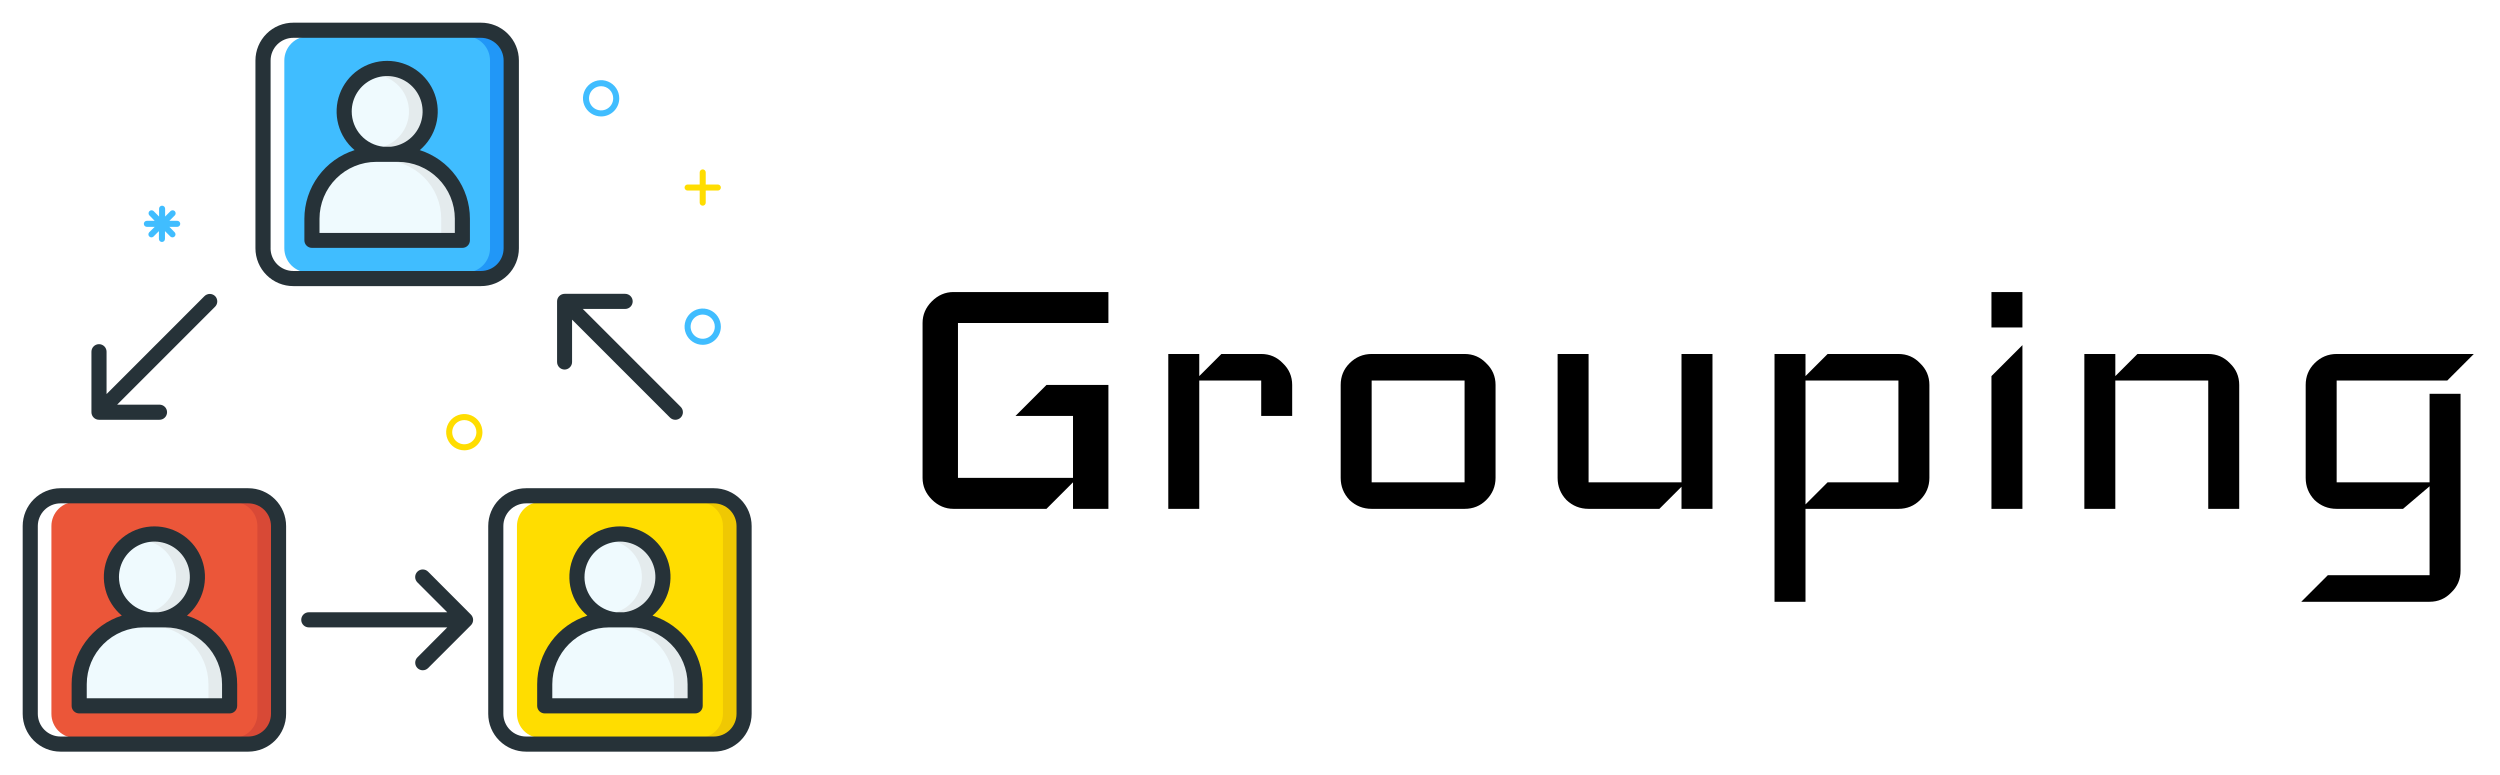
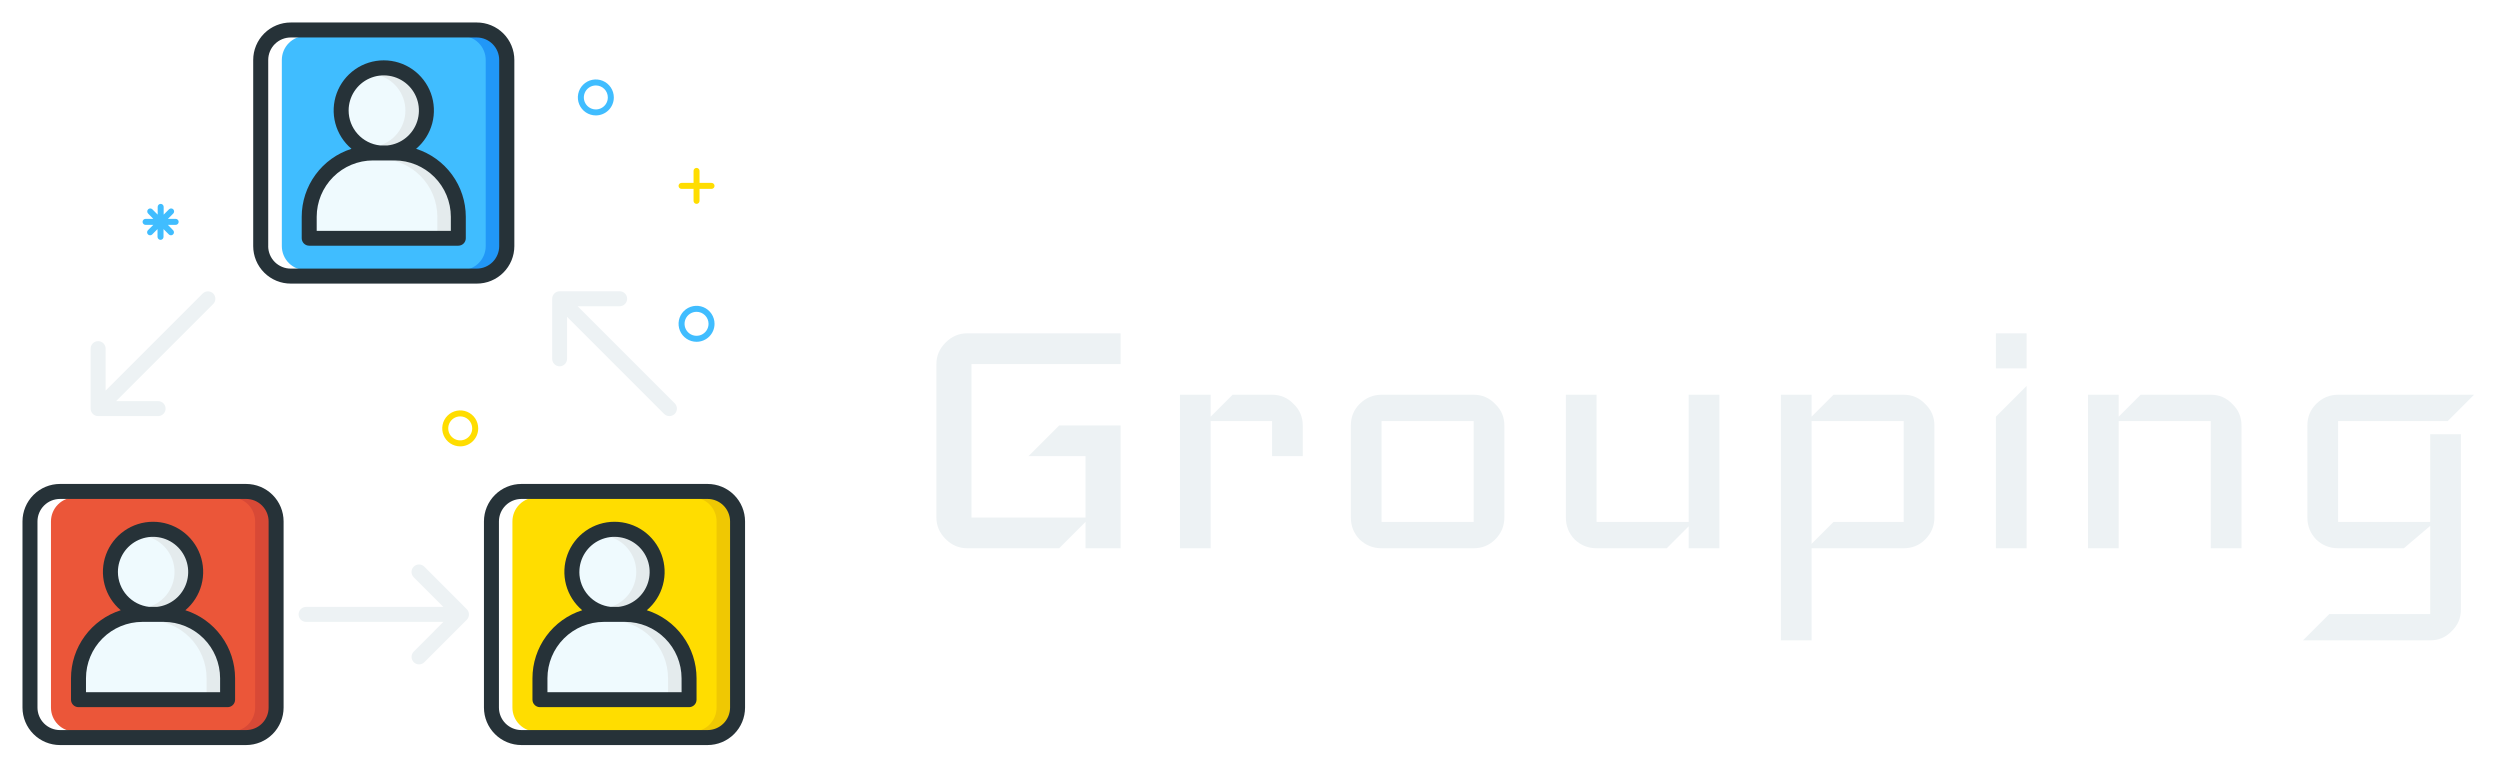
- <svg xmlns="http://www.w3.org/2000/svg" width="226" height="70" viewBox="0 0 226 70" fill="none">
-   <path d="M100.2 46H97V43.6L94.6 46H86.2C85.453 46 84.8 45.72 84.24 45.16C83.68 44.6 83.4 43.947 83.4 43.2V29.2C83.4 28.453 83.68 27.8 84.24 27.24C84.8 26.68 85.453 26.4 86.2 26.4H100.2V29.2H86.6V43.2H97V37.6H91.8L94.6 34.8H100.2V46ZM116.813 37.6H114.013V34.4H108.413V46H105.613V32H108.413V34L110.413 32H114.013C114.786 32 115.439 32.28 115.973 32.84C116.533 33.373 116.813 34.027 116.813 34.8V37.6ZM135.198 43.2C135.198 43.973 134.918 44.64 134.358 45.2C133.825 45.733 133.172 46 132.398 46H123.998C123.225 46 122.558 45.733 121.998 45.2C121.465 44.64 121.198 43.973 121.198 43.2V34.8C121.198 34.027 121.465 33.373 121.998 32.84C122.558 32.28 123.225 32 123.998 32H132.398C133.172 32 133.825 32.28 134.358 32.84C134.918 33.373 135.198 34.027 135.198 34.8V43.2ZM132.398 43.6V34.4H123.998V43.6H132.398ZM154.808 46H152.008V44L150.008 46H143.608C142.834 46 142.168 45.733 141.608 45.2C141.074 44.64 140.808 43.973 140.808 43.2V32H143.608V43.6H152.008V32H154.808V46ZM174.417 43.2C174.417 43.973 174.137 44.64 173.577 45.2C173.044 45.733 172.391 46 171.617 46H163.217V54.4H160.417V32H163.217V34L165.217 32H171.617C172.391 32 173.044 32.28 173.577 32.84C174.137 33.373 174.417 34.027 174.417 34.8V43.2ZM171.617 43.6V34.4H163.217V45.6L165.217 43.6H171.617ZM182.827 29.6H180.027V26.4H182.827V29.6ZM182.827 46H180.027V34L182.827 31.2V46ZM202.425 46H199.625V34.4H191.225V46H188.425V32H191.225V34L193.225 32H199.625C200.398 32 201.052 32.28 201.585 32.84C202.145 33.373 202.425 34.027 202.425 34.8V46ZM223.634 32L221.234 34.4H211.234V43.6H219.634V35.6H222.434V51.6C222.434 52.373 222.154 53.027 221.594 53.56C221.061 54.12 220.408 54.4 219.634 54.4H208.034L210.434 52H219.634V43.96L217.234 46H211.234C210.461 46 209.794 45.733 209.234 45.2C208.701 44.64 208.434 43.973 208.434 43.2V34.8C208.434 34.027 208.701 33.373 209.234 32.84C209.794 32.28 210.461 32 211.234 32H223.634Z" fill="black" />
+ <svg xmlns="http://www.w3.org/2000/svg" width="228" height="70" viewBox="0 0 228 70" fill="none">
+   <path d="M102.2 50H99V47.6L96.6 50H88.2C87.453 50 86.8 49.72 86.24 49.16C85.68 48.6 85.4 47.947 85.4 47.2V33.2C85.4 32.453 85.68 31.8 86.24 31.24C86.8 30.68 87.453 30.4 88.2 30.4H102.2V33.2H88.6V47.2H99V41.6H93.8L96.6 38.8H102.2V50ZM118.813 41.6H116.013V38.4H110.413V50H107.613V36H110.413V38L112.413 36H116.013C116.786 36 117.439 36.28 117.973 36.84C118.533 37.373 118.813 38.027 118.813 38.8V41.6ZM137.198 47.2C137.198 47.973 136.918 48.64 136.358 49.2C135.825 49.733 135.172 50 134.398 50H125.998C125.225 50 124.558 49.733 123.998 49.2C123.465 48.64 123.198 47.973 123.198 47.2V38.8C123.198 38.027 123.465 37.373 123.998 36.84C124.558 36.28 125.225 36 125.998 36H134.398C135.172 36 135.825 36.28 136.358 36.84C136.918 37.373 137.198 38.027 137.198 38.8V47.2ZM134.398 47.6V38.4H125.998V47.6H134.398ZM156.808 50H154.008V48L152.008 50H145.608C144.834 50 144.168 49.733 143.608 49.2C143.074 48.64 142.808 47.973 142.808 47.2V36H145.608V47.6H154.008V36H156.808V50ZM176.417 47.2C176.417 47.973 176.137 48.64 175.577 49.2C175.044 49.733 174.391 50 173.617 50H165.217V58.4H162.417V36H165.217V38L167.217 36H173.617C174.391 36 175.044 36.28 175.577 36.84C176.137 37.373 176.417 38.027 176.417 38.8V47.2ZM173.617 47.6V38.4H165.217V49.6L167.217 47.6H173.617ZM184.827 33.6H182.027V30.4H184.827V33.6ZM184.827 50H182.027V38L184.827 35.2V50ZM204.425 50H201.625V38.4H193.225V50H190.425V36H193.225V38L195.225 36H201.625C202.398 36 203.052 36.28 203.585 36.84C204.145 37.373 204.425 38.027 204.425 38.8V50ZM225.634 36L223.234 38.4H213.234V47.6H221.634V39.6H224.434V55.6C224.434 56.373 224.154 57.027 223.594 57.56C223.061 58.12 222.408 58.4 221.634 58.4H210.034L212.434 56H221.634V47.96L219.234 50H213.234C212.461 50 211.794 49.733 211.234 49.2C210.701 48.64 210.434 47.973 210.434 47.2V38.8C210.434 38.027 210.701 37.373 211.234 36.84C211.794 36.28 212.461 36 213.234 36H225.634Z" fill="#EDF2F4" />
  <path d="M45.664 5.469C45.664 4.889 45.434 4.332 45.023 3.922C44.613 3.512 44.057 3.281 43.477 3.281H27.891C27.311 3.281 26.754 3.512 26.344 3.922C25.934 4.332 25.703 4.889 25.703 5.469V22.447C25.703 23.027 25.934 23.583 26.344 23.993C26.754 24.404 27.311 24.634 27.891 24.634H43.477C44.057 24.634 44.613 24.404 45.023 23.993C45.434 23.583 45.664 23.027 45.664 22.447V5.469ZM32.129 13.467C31.433 12.881 30.935 12.095 30.701 11.216C30.466 10.338 30.508 9.408 30.82 8.554C31.132 7.7 31.699 6.962 32.444 6.44C33.189 5.919 34.077 5.64 34.986 5.64C35.896 5.64 36.783 5.919 37.529 6.44C38.274 6.962 38.841 7.7 39.153 8.554C39.464 9.408 39.506 10.338 39.272 11.216C39.038 12.095 38.539 12.881 37.844 13.467L37.655 13.625L37.89 13.699C39.181 14.106 40.307 14.914 41.106 16.006C41.905 17.098 42.334 18.417 42.331 19.77V21.725C42.331 21.87 42.273 22.009 42.171 22.111C42.068 22.214 41.929 22.271 41.784 22.271H28.2C28.055 22.271 27.916 22.214 27.813 22.111C27.71 22.009 27.653 21.87 27.653 21.725V19.77C27.65 18.417 28.079 17.098 28.878 16.006C29.676 14.914 30.803 14.106 32.093 13.699L32.328 13.625L32.129 13.467Z" fill="#40BDFF" />
  <path d="M34.636 13.398H35.361C36.211 13.306 36.993 12.891 37.546 12.239C38.099 11.588 38.382 10.749 38.335 9.895C38.289 9.042 37.917 8.238 37.296 7.651C36.676 7.063 35.853 6.735 34.999 6.735C34.144 6.735 33.322 7.063 32.701 7.651C32.08 8.238 31.709 9.042 31.662 9.895C31.616 10.749 31.898 11.588 32.451 12.239C33.005 12.891 33.787 13.306 34.636 13.398Z" fill="#EFFAFE" />
  <path d="M28.747 19.77V21.178H41.251V19.77C41.249 18.371 40.693 17.03 39.704 16.04C38.716 15.051 37.375 14.494 35.976 14.492H34.021C32.622 14.494 31.282 15.051 30.293 16.04C29.304 17.03 28.748 18.371 28.747 19.77Z" fill="#EFFAFE" />
  <path d="M49.79 61.854V63.263H62.295V61.854C62.292 60.456 61.736 59.116 60.747 58.127C59.759 57.138 58.418 56.582 57.02 56.58H55.065C53.667 56.582 52.326 57.138 51.338 58.127C50.349 59.116 49.792 60.456 49.79 61.854Z" fill="#EFFAFE" />
  <path d="M64.531 45.366H48.921C48.34 45.366 47.784 45.596 47.374 46.007C46.964 46.417 46.733 46.973 46.733 47.553V64.531C46.733 65.111 46.964 65.668 47.374 66.078C47.784 66.488 48.34 66.719 48.921 66.719H64.531C65.111 66.719 65.668 66.488 66.078 66.078C66.488 65.668 66.719 65.111 66.719 64.531V47.553C66.719 46.973 66.488 46.417 66.078 46.007C65.668 45.596 65.111 45.366 64.531 45.366ZM51.606 52.164C51.606 50.987 52.073 49.859 52.905 49.028C53.737 48.196 54.865 47.728 56.041 47.728C57.217 47.728 58.345 48.196 59.177 49.028C60.009 49.859 60.476 50.987 60.476 52.164C60.476 53.514 59.929 54.679 58.71 55.718C61.827 56.711 63.388 59.232 63.388 61.862V63.818C63.388 63.963 63.331 64.102 63.228 64.204C63.126 64.307 62.986 64.365 62.841 64.365H49.243C49.098 64.365 48.959 64.307 48.857 64.204C48.754 64.102 48.696 63.963 48.696 63.818V61.862C48.696 59.216 50.269 56.706 53.375 55.718C52.155 54.688 51.606 53.514 51.606 52.164Z" fill="#FFDD00" />
  <path d="M55.68 55.483H56.405C57.254 55.391 58.036 54.976 58.59 54.324C59.143 53.672 59.425 52.834 59.379 51.98C59.332 51.127 58.961 50.323 58.34 49.736C57.719 49.148 56.897 48.82 56.042 48.82C55.188 48.82 54.365 49.148 53.745 49.736C53.124 50.323 52.752 51.127 52.706 51.98C52.66 52.834 52.942 53.672 53.495 54.324C54.048 54.976 54.83 55.391 55.68 55.483Z" fill="#EFFAFE" />
  <path d="M7.705 61.854V63.263H20.21V61.854C20.208 60.456 19.651 59.116 18.662 58.127C17.674 57.138 16.333 56.582 14.935 56.58H12.98C11.582 56.582 10.241 57.138 9.253 58.127C8.264 59.116 7.708 60.456 7.705 61.854Z" fill="#EFFAFE" />
  <path d="M22.447 45.366H6.836C6.256 45.366 5.699 45.596 5.289 46.007C4.879 46.417 4.648 46.973 4.648 47.553V64.531C4.648 65.111 4.879 65.668 5.289 66.078C5.699 66.488 6.256 66.719 6.836 66.719H22.447C23.027 66.719 23.583 66.488 23.993 66.078C24.404 65.668 24.634 65.111 24.634 64.531V47.553C24.634 46.973 24.404 46.417 23.993 46.007C23.583 45.596 23.027 45.366 22.447 45.366ZM11.099 55.552C10.403 54.966 9.905 54.18 9.671 53.301C9.436 52.422 9.478 51.493 9.79 50.639C10.102 49.784 10.669 49.047 11.414 48.525C12.159 48.004 13.047 47.724 13.956 47.724C14.866 47.724 15.753 48.004 16.498 48.525C17.244 49.047 17.811 49.784 18.122 50.639C18.434 51.493 18.476 52.422 18.242 53.301C18.008 54.18 17.509 54.966 16.814 55.552L16.625 55.71L16.86 55.784C18.151 56.191 19.277 56.999 20.076 58.091C20.875 59.183 21.304 60.501 21.301 61.854V63.809C21.301 63.954 21.243 64.094 21.141 64.196C21.038 64.299 20.899 64.356 20.754 64.356H7.159C7.014 64.356 6.874 64.299 6.772 64.196C6.669 64.094 6.612 63.954 6.612 63.809V61.854C6.608 60.501 7.037 59.182 7.836 58.089C8.634 56.997 9.762 56.188 11.052 55.781L11.287 55.707L11.099 55.552Z" fill="#EB5639" />
  <path d="M13.595 55.483H14.32C15.17 55.391 15.952 54.976 16.505 54.324C17.058 53.672 17.34 52.834 17.294 51.98C17.248 51.127 16.876 50.323 16.255 49.736C15.635 49.148 14.812 48.82 13.958 48.82C13.103 48.82 12.28 49.148 11.66 49.736C11.039 50.323 10.668 51.127 10.621 51.98C10.575 52.834 10.857 53.672 11.41 54.324C11.964 54.976 12.746 55.391 13.595 55.483Z" fill="#EFFAFE" />
  <path d="M14.935 56.58H13.568C14.966 56.582 16.307 57.138 17.295 58.127C18.284 59.116 18.84 60.456 18.843 61.854V63.263H20.21V61.854C20.208 60.456 19.651 59.116 18.663 58.127C17.674 57.138 16.333 56.582 14.935 56.58Z" fill="#E4EBED" />
  <path d="M13.945 48.822C13.716 48.822 13.486 48.846 13.262 48.893C14.012 49.051 14.686 49.462 15.17 50.057C15.654 50.653 15.918 51.397 15.918 52.164C15.918 52.931 15.654 53.675 15.17 54.27C14.686 54.866 14.012 55.277 13.262 55.434C13.366 55.456 13.475 55.472 13.582 55.486H14.306C15.157 55.395 15.94 54.98 16.494 54.328C17.049 53.677 17.332 52.837 17.286 51.983C17.239 51.129 16.867 50.325 16.246 49.737C15.624 49.148 14.801 48.821 13.945 48.822Z" fill="#E4EBED" />
  <path d="M57.02 56.58H55.653C57.051 56.582 58.391 57.138 59.38 58.127C60.369 59.116 60.925 60.456 60.927 61.854V63.263H62.294V61.854C62.292 60.456 61.736 59.116 60.747 58.127C59.758 57.138 58.418 56.582 57.02 56.58Z" fill="#E4EBED" />
  <path d="M56.055 48.822C55.825 48.822 55.596 48.846 55.371 48.893C56.122 49.051 56.796 49.462 57.279 50.057C57.763 50.653 58.027 51.397 58.027 52.164C58.027 52.931 57.763 53.675 57.279 54.27C56.796 54.866 56.122 55.277 55.371 55.434C55.475 55.456 55.584 55.472 55.691 55.486H56.416C57.266 55.395 58.05 54.98 58.604 54.328C59.158 53.677 59.441 52.837 59.395 51.983C59.349 51.129 58.977 50.325 58.355 49.737C57.734 49.148 56.91 48.821 56.055 48.822Z" fill="#E4EBED" />
  <path d="M35.976 14.492H34.609C36.008 14.494 37.35 15.05 38.339 16.04C39.328 17.029 39.885 18.37 39.886 19.77V21.178H41.254V19.77C41.252 18.37 40.696 17.029 39.706 16.04C38.717 15.05 37.375 14.494 35.976 14.492Z" fill="#E4EBED" />
  <path d="M35 6.737C34.77 6.738 34.541 6.761 34.316 6.809C35.067 6.966 35.741 7.377 36.225 7.972C36.708 8.568 36.972 9.312 36.972 10.079C36.972 10.846 36.708 11.59 36.225 12.185C35.741 12.781 35.067 13.192 34.316 13.349C34.42 13.371 34.53 13.387 34.636 13.401H35.361C36.212 13.31 36.995 12.896 37.549 12.244C38.103 11.592 38.387 10.752 38.34 9.898C38.294 9.044 37.922 8.24 37.3 7.652C36.679 7.064 35.856 6.737 35 6.737Z" fill="#E4EBED" />
  <path d="M43.477 3.281H42.109C42.69 3.281 43.246 3.512 43.656 3.922C44.066 4.332 44.297 4.889 44.297 5.469V22.447C44.297 23.027 44.066 23.583 43.656 23.993C43.246 24.404 42.69 24.634 42.109 24.634H43.477C44.057 24.634 44.613 24.404 45.023 23.993C45.434 23.583 45.664 23.027 45.664 22.447V5.469C45.664 4.889 45.434 4.332 45.023 3.922C44.613 3.512 44.057 3.281 43.477 3.281Z" fill="#2197F7" />
  <path d="M22.447 45.366H21.079C21.66 45.366 22.216 45.596 22.626 46.007C23.036 46.417 23.267 46.973 23.267 47.553V64.531C23.267 65.111 23.036 65.668 22.626 66.078C22.216 66.488 21.66 66.719 21.079 66.719H22.447C23.027 66.719 23.583 66.488 23.993 66.078C24.404 65.668 24.634 65.111 24.634 64.531V47.553C24.634 46.973 24.404 46.417 23.993 46.007C23.583 45.596 23.027 45.366 22.447 45.366Z" fill="#D84936" />
  <path d="M64.531 45.366H63.164C63.744 45.366 64.301 45.596 64.711 46.007C65.121 46.417 65.352 46.973 65.352 47.553V64.531C65.352 65.111 65.121 65.668 64.711 66.078C64.301 66.488 63.744 66.719 63.164 66.719H64.531C65.111 66.719 65.668 66.488 66.078 66.078C66.488 65.668 66.719 65.111 66.719 64.531V47.553C66.719 46.973 66.488 46.417 66.078 46.007C65.668 45.596 65.111 45.366 64.531 45.366Z" fill="#EFC803" />
  <path d="M37.948 13.571C38.664 12.967 39.178 12.157 39.419 11.251C39.66 10.345 39.617 9.387 39.296 8.506C38.974 7.626 38.39 6.866 37.622 6.328C36.853 5.791 35.939 5.503 35.001 5.503C34.064 5.503 33.149 5.791 32.381 6.328C31.613 6.866 31.028 7.626 30.707 8.506C30.385 9.387 30.342 10.345 30.583 11.251C30.825 12.157 31.338 12.967 32.055 13.571C30.739 13.99 29.591 14.816 28.775 15.93C27.959 17.044 27.518 18.389 27.516 19.77V21.725C27.516 21.906 27.588 22.08 27.716 22.208C27.844 22.336 28.018 22.408 28.2 22.408H41.798C41.979 22.408 42.153 22.336 42.281 22.208C42.409 22.08 42.481 21.906 42.481 21.725V19.77C42.48 18.389 42.039 17.045 41.225 15.931C40.41 14.817 39.262 13.991 37.948 13.571ZM31.795 10.079C31.795 9.46 31.974 8.854 32.311 8.335C32.648 7.816 33.128 7.405 33.693 7.153C34.258 6.9 34.884 6.817 35.496 6.913C36.107 7.009 36.678 7.279 37.139 7.692C37.6 8.105 37.931 8.643 38.093 9.24C38.255 9.838 38.24 10.469 38.051 11.059C37.862 11.648 37.506 12.17 37.027 12.561C36.548 12.953 35.965 13.197 35.35 13.264H34.653C33.868 13.178 33.142 12.806 32.615 12.218C32.088 11.63 31.796 10.868 31.795 10.079ZM41.117 21.055H28.883V19.77C28.885 18.407 29.426 17.101 30.39 16.138C31.353 15.175 32.659 14.633 34.021 14.632H35.976C37.339 14.632 38.645 15.174 39.609 16.137C40.573 17.1 41.115 18.407 41.117 19.77V21.055Z" fill="#263238" />
  <path d="M46.908 22.447V5.469C46.908 5.019 46.819 4.573 46.646 4.158C46.473 3.743 46.22 3.365 45.901 3.048C45.583 2.73 45.204 2.479 44.788 2.308C44.372 2.137 43.926 2.049 43.477 2.051H26.523C26.073 2.049 25.628 2.137 25.212 2.308C24.796 2.479 24.417 2.73 24.099 3.048C23.78 3.365 23.527 3.743 23.354 4.158C23.181 4.573 23.092 5.019 23.092 5.469V22.447C23.092 22.896 23.181 23.342 23.354 23.757C23.527 24.173 23.78 24.55 24.099 24.867C24.417 25.185 24.796 25.436 25.212 25.608C25.628 25.779 26.073 25.866 26.523 25.864H43.477C43.926 25.866 44.372 25.779 44.788 25.608C45.204 25.436 45.583 25.185 45.901 24.867C46.22 24.55 46.473 24.173 46.646 23.757C46.819 23.342 46.908 22.896 46.908 22.447ZM24.462 22.447V5.469C24.462 5.199 24.516 4.931 24.62 4.682C24.724 4.432 24.875 4.206 25.067 4.016C25.259 3.825 25.486 3.674 25.736 3.572C25.986 3.469 26.253 3.417 26.523 3.418H43.477C44.02 3.419 44.541 3.635 44.926 4.019C45.31 4.404 45.527 4.925 45.527 5.469V22.447C45.527 22.99 45.31 23.511 44.926 23.896C44.541 24.28 44.02 24.497 43.477 24.497H26.523C26.253 24.499 25.985 24.447 25.735 24.344C25.485 24.242 25.257 24.091 25.065 23.901C24.873 23.71 24.721 23.484 24.617 23.234C24.513 22.985 24.459 22.717 24.459 22.447H24.462Z" fill="#263238" />
  <path d="M7.159 64.493H20.757C20.938 64.493 21.112 64.421 21.24 64.293C21.368 64.165 21.44 63.991 21.44 63.809V61.854C21.439 60.473 20.999 59.128 20.183 58.014C19.368 56.899 18.22 56.072 16.904 55.653C17.621 55.049 18.134 54.239 18.376 53.333C18.617 52.427 18.574 51.469 18.252 50.589C17.93 49.708 17.346 48.948 16.578 48.41C15.81 47.873 14.895 47.585 13.958 47.585C13.02 47.585 12.105 47.873 11.337 48.41C10.569 48.948 9.985 49.708 9.663 50.589C9.342 51.469 9.298 52.427 9.54 53.333C9.781 54.239 10.294 55.049 11.011 55.653C9.696 56.072 8.547 56.899 7.732 58.014C6.916 59.128 6.476 60.473 6.475 61.854V63.809C6.475 63.991 6.547 64.165 6.675 64.293C6.803 64.421 6.977 64.493 7.159 64.493ZM10.754 52.164C10.754 51.545 10.934 50.939 11.27 50.42C11.607 49.901 12.087 49.49 12.652 49.238C13.217 48.985 13.843 48.902 14.455 48.998C15.066 49.093 15.637 49.364 16.098 49.777C16.559 50.19 16.89 50.728 17.052 51.325C17.214 51.922 17.199 52.554 17.01 53.143C16.821 53.733 16.465 54.254 15.986 54.646C15.507 55.037 14.924 55.282 14.309 55.349H13.609C12.825 55.262 12.1 54.889 11.573 54.302C11.046 53.714 10.755 52.953 10.754 52.164ZM7.842 61.854C7.844 60.492 8.385 59.186 9.349 58.223C10.312 57.26 11.618 56.718 12.98 56.716H14.935C16.297 56.718 17.603 57.26 18.567 58.223C19.53 59.186 20.072 60.492 20.073 61.854V63.126H7.842V61.854Z" fill="#263238" />
  <path d="M5.469 67.949H22.447C23.353 67.948 24.222 67.588 24.863 66.947C25.503 66.306 25.864 65.438 25.864 64.531V47.553C25.864 46.647 25.503 45.778 24.863 45.138C24.222 44.497 23.353 44.136 22.447 44.136H5.469C4.562 44.136 3.694 44.497 3.053 45.138C2.412 45.778 2.052 46.647 2.051 47.553V64.531C2.052 65.438 2.412 66.306 3.053 66.947C3.694 67.588 4.562 67.948 5.469 67.949ZM3.418 47.553C3.419 47.01 3.635 46.489 4.019 46.104C4.404 45.72 4.925 45.504 5.469 45.503H22.447C22.99 45.504 23.511 45.72 23.896 46.104C24.28 46.489 24.497 47.01 24.497 47.553V64.531C24.497 65.075 24.28 65.596 23.896 65.981C23.511 66.365 22.99 66.581 22.447 66.582H5.469C4.925 66.581 4.404 66.365 4.019 65.981C3.635 65.596 3.419 65.075 3.418 64.531V47.553Z" fill="#263238" />
  <path d="M58.989 55.653C59.706 55.049 60.219 54.239 60.46 53.333C60.702 52.427 60.658 51.469 60.337 50.589C60.015 49.708 59.431 48.948 58.663 48.41C57.895 47.873 56.98 47.585 56.042 47.585C55.105 47.585 54.19 47.873 53.422 48.41C52.654 48.948 52.069 49.708 51.748 50.589C51.426 51.469 51.383 52.427 51.624 53.333C51.866 54.239 52.379 55.049 53.096 55.653C51.78 56.072 50.632 56.899 49.817 58.014C49.001 59.128 48.561 60.473 48.56 61.854V63.809C48.56 63.991 48.632 64.165 48.76 64.293C48.888 64.421 49.062 64.493 49.243 64.493H62.842C63.023 64.493 63.197 64.421 63.325 64.293C63.453 64.165 63.525 63.991 63.525 63.809V61.854C63.524 60.473 63.084 59.128 62.268 58.014C61.453 56.899 60.304 56.072 58.989 55.653ZM52.839 52.164C52.839 51.545 53.018 50.939 53.355 50.42C53.692 49.901 54.172 49.49 54.737 49.238C55.302 48.985 55.928 48.902 56.539 48.998C57.151 49.093 57.722 49.364 58.182 49.777C58.644 50.19 58.975 50.728 59.137 51.325C59.299 51.922 59.284 52.554 59.095 53.143C58.906 53.733 58.55 54.254 58.071 54.646C57.592 55.037 57.009 55.282 56.394 55.349H55.697C54.911 55.264 54.185 54.891 53.657 54.303C53.129 53.716 52.837 52.954 52.836 52.164H52.839ZM62.161 63.126H49.927V61.854C49.928 60.492 50.47 59.186 51.434 58.223C52.397 57.26 53.703 56.718 55.065 56.716H57.02C58.382 56.718 59.688 57.26 60.651 58.223C61.615 59.186 62.156 60.492 62.158 61.854L62.161 63.126Z" fill="#263238" />
  <path d="M64.531 44.136H47.553C46.647 44.136 45.778 44.497 45.137 45.138C44.497 45.778 44.136 46.647 44.136 47.553V64.531C44.136 65.438 44.497 66.306 45.137 66.947C45.778 67.588 46.647 67.948 47.553 67.949H64.531C65.438 67.948 66.306 67.588 66.947 66.947C67.588 66.306 67.948 65.438 67.949 64.531V47.553C67.948 46.647 67.588 45.778 66.947 45.138C66.306 44.497 65.438 44.136 64.531 44.136ZM66.582 64.531C66.581 65.075 66.365 65.596 65.981 65.981C65.596 66.365 65.075 66.581 64.531 66.582H47.553C47.01 66.581 46.489 66.365 46.104 65.981C45.72 65.596 45.503 65.075 45.503 64.531V47.553C45.503 47.01 45.72 46.489 46.104 46.104C46.489 45.72 47.01 45.504 47.553 45.503H64.531C65.075 45.504 65.596 45.72 65.981 46.104C66.365 46.489 66.581 47.01 66.582 47.553V64.531Z" fill="#263238" />
-   <path d="M37.734 60.391C37.798 60.455 37.873 60.506 37.956 60.54C38.039 60.575 38.129 60.592 38.218 60.592C38.308 60.592 38.397 60.575 38.48 60.54C38.563 60.506 38.639 60.455 38.702 60.391L42.569 56.525C42.633 56.462 42.683 56.386 42.717 56.303C42.752 56.22 42.77 56.131 42.77 56.041C42.77 55.951 42.752 55.862 42.717 55.779C42.683 55.696 42.633 55.62 42.569 55.557L38.7 51.68C38.571 51.551 38.397 51.479 38.216 51.479C38.034 51.479 37.86 51.551 37.732 51.68C37.603 51.808 37.531 51.982 37.531 52.164C37.531 52.345 37.603 52.519 37.732 52.648L40.431 55.349H27.915C27.734 55.349 27.56 55.421 27.432 55.549C27.304 55.678 27.232 55.852 27.232 56.033C27.232 56.214 27.304 56.388 27.432 56.516C27.56 56.644 27.734 56.716 27.915 56.716H40.433L37.734 59.426C37.607 59.554 37.535 59.728 37.535 59.909C37.535 60.09 37.607 60.263 37.734 60.391Z" fill="#263238" />
-   <path d="M51.032 33.409C51.213 33.409 51.387 33.337 51.515 33.208C51.643 33.08 51.715 32.906 51.715 32.725V28.897L60.566 37.748C60.695 37.876 60.869 37.949 61.05 37.949C61.232 37.949 61.406 37.876 61.534 37.748C61.663 37.62 61.735 37.446 61.735 37.264C61.735 37.083 61.663 36.908 61.534 36.78L52.683 27.929H56.511C56.693 27.929 56.867 27.857 56.995 27.729C57.123 27.601 57.195 27.427 57.195 27.245C57.195 27.064 57.123 26.89 56.995 26.762C56.867 26.634 56.693 26.562 56.511 26.562H51.043C50.861 26.562 50.687 26.634 50.559 26.762C50.431 26.89 50.359 27.064 50.359 27.245V32.714C50.358 32.804 50.374 32.893 50.407 32.977C50.44 33.06 50.489 33.136 50.551 33.201C50.614 33.265 50.688 33.317 50.771 33.352C50.853 33.388 50.942 33.407 51.032 33.409Z" fill="#263238" />
-   <path d="M19.45 26.772C19.386 26.709 19.311 26.658 19.228 26.624C19.145 26.589 19.055 26.571 18.966 26.571C18.876 26.571 18.787 26.589 18.704 26.624C18.621 26.658 18.545 26.709 18.482 26.772L9.633 35.623V31.795C9.633 31.614 9.561 31.44 9.433 31.312C9.305 31.184 9.131 31.112 8.95 31.112C8.768 31.112 8.594 31.184 8.466 31.312C8.338 31.44 8.266 31.614 8.266 31.795V37.264C8.266 37.445 8.338 37.619 8.466 37.747C8.594 37.876 8.768 37.948 8.95 37.948H14.418C14.6 37.948 14.774 37.876 14.902 37.747C15.03 37.619 15.102 37.445 15.102 37.264C15.102 37.083 15.03 36.909 14.902 36.781C14.774 36.653 14.6 36.581 14.418 36.581H10.59L19.441 27.729C19.568 27.603 19.639 27.431 19.641 27.253C19.642 27.073 19.574 26.901 19.45 26.772Z" fill="#263238" />
+   <path d="M37.734 60.391C37.798 60.455 37.873 60.506 37.956 60.54C38.039 60.575 38.129 60.592 38.218 60.592C38.308 60.592 38.397 60.575 38.48 60.54C38.563 60.506 38.639 60.455 38.702 60.391L42.569 56.525C42.633 56.462 42.683 56.386 42.717 56.303C42.752 56.22 42.77 56.131 42.77 56.041C42.77 55.951 42.752 55.862 42.717 55.779C42.683 55.696 42.633 55.62 42.569 55.557L38.7 51.68C38.571 51.551 38.397 51.479 38.216 51.479C38.034 51.479 37.86 51.551 37.732 51.68C37.603 51.808 37.531 51.982 37.531 52.164C37.531 52.345 37.603 52.519 37.732 52.648L40.431 55.349H27.915C27.734 55.349 27.56 55.421 27.432 55.549C27.304 55.678 27.232 55.852 27.232 56.033C27.232 56.214 27.304 56.388 27.432 56.516C27.56 56.644 27.734 56.716 27.915 56.716H40.433L37.734 59.426C37.607 59.554 37.535 59.728 37.535 59.909C37.535 60.09 37.607 60.263 37.734 60.391Z" fill="#EDF2F4" />
+   <path d="M51.032 33.409C51.213 33.409 51.387 33.337 51.515 33.208C51.643 33.08 51.715 32.906 51.715 32.725V28.897L60.566 37.748C60.695 37.876 60.869 37.949 61.05 37.949C61.232 37.949 61.406 37.876 61.534 37.748C61.663 37.62 61.735 37.446 61.735 37.264C61.735 37.083 61.663 36.908 61.534 36.78L52.683 27.929H56.511C56.693 27.929 56.867 27.857 56.995 27.729C57.123 27.601 57.195 27.427 57.195 27.245C57.195 27.064 57.123 26.89 56.995 26.762C56.867 26.634 56.693 26.562 56.511 26.562H51.043C50.861 26.562 50.687 26.634 50.559 26.762C50.431 26.89 50.359 27.064 50.359 27.245V32.714C50.358 32.804 50.374 32.893 50.407 32.977C50.44 33.06 50.489 33.136 50.551 33.201C50.614 33.265 50.688 33.317 50.771 33.352C50.853 33.388 50.942 33.407 51.032 33.409Z" fill="#EDF2F4" />
+   <path d="M19.45 26.772C19.386 26.709 19.311 26.658 19.228 26.624C19.145 26.589 19.055 26.571 18.966 26.571C18.876 26.571 18.787 26.589 18.704 26.624C18.621 26.658 18.545 26.709 18.482 26.772L9.633 35.623V31.795C9.633 31.614 9.561 31.44 9.433 31.312C9.305 31.184 9.131 31.112 8.95 31.112C8.768 31.112 8.594 31.184 8.466 31.312C8.338 31.44 8.266 31.614 8.266 31.795V37.264C8.266 37.445 8.338 37.619 8.466 37.747C8.594 37.876 8.768 37.948 8.95 37.948H14.418C14.6 37.948 14.774 37.876 14.902 37.747C15.03 37.619 15.102 37.445 15.102 37.264C15.102 37.083 15.03 36.909 14.902 36.781C14.774 36.653 14.6 36.581 14.418 36.581H10.59L19.441 27.729C19.568 27.603 19.639 27.431 19.641 27.253C19.642 27.073 19.574 26.901 19.45 26.772Z" fill="#EDF2F4" />
  <path d="M64.892 16.68H63.798V15.586C63.798 15.513 63.77 15.444 63.718 15.393C63.667 15.341 63.597 15.312 63.525 15.312C63.453 15.312 63.383 15.341 63.332 15.393C63.28 15.444 63.252 15.513 63.252 15.586V16.68H62.158C62.085 16.68 62.016 16.709 61.965 16.76C61.913 16.811 61.884 16.881 61.884 16.953C61.884 17.026 61.913 17.095 61.965 17.146C62.016 17.198 62.085 17.227 62.158 17.227H63.252V18.32C63.252 18.393 63.28 18.462 63.332 18.514C63.383 18.565 63.453 18.594 63.525 18.594C63.597 18.594 63.667 18.565 63.718 18.514C63.77 18.462 63.798 18.393 63.798 18.32V17.227H64.892C64.965 17.227 65.034 17.198 65.086 17.146C65.137 17.095 65.166 17.026 65.166 16.953C65.166 16.881 65.137 16.811 65.086 16.76C65.034 16.709 64.965 16.68 64.892 16.68Z" fill="#FFDD00" />
  <path d="M54.34 10.527C54.016 10.527 53.699 10.431 53.429 10.251C53.159 10.071 52.949 9.814 52.825 9.515C52.7 9.215 52.668 8.885 52.731 8.567C52.794 8.248 52.951 7.956 53.18 7.727C53.41 7.497 53.702 7.341 54.02 7.278C54.338 7.214 54.668 7.247 54.968 7.371C55.268 7.495 55.524 7.705 55.704 7.975C55.885 8.245 55.981 8.562 55.981 8.887C55.981 9.322 55.808 9.739 55.5 10.047C55.193 10.354 54.775 10.527 54.34 10.527ZM54.34 7.793C54.124 7.793 53.912 7.857 53.733 7.977C53.553 8.097 53.413 8.268 53.33 8.468C53.247 8.668 53.225 8.888 53.267 9.1C53.31 9.312 53.414 9.507 53.567 9.66C53.72 9.813 53.915 9.917 54.127 9.959C54.339 10.002 54.559 9.98 54.759 9.897C54.959 9.814 55.129 9.674 55.25 9.494C55.37 9.315 55.434 9.103 55.434 8.887C55.434 8.597 55.319 8.318 55.114 8.113C54.908 7.908 54.63 7.793 54.34 7.793Z" fill="#40BDFF" />
  <path d="M41.973 40.709C41.648 40.709 41.331 40.613 41.061 40.433C40.791 40.253 40.581 39.996 40.457 39.697C40.333 39.397 40.3 39.067 40.364 38.749C40.427 38.43 40.583 38.138 40.813 37.909C41.042 37.679 41.334 37.523 41.653 37.46C41.971 37.396 42.301 37.429 42.6 37.553C42.9 37.677 43.157 37.888 43.337 38.157C43.517 38.427 43.613 38.744 43.613 39.069C43.613 39.504 43.44 39.921 43.133 40.229C42.825 40.536 42.408 40.709 41.973 40.709ZM41.973 37.975C41.756 37.975 41.545 38.039 41.365 38.159C41.185 38.279 41.045 38.45 40.962 38.65C40.879 38.85 40.858 39.07 40.9 39.282C40.942 39.494 41.046 39.689 41.199 39.842C41.352 39.995 41.547 40.099 41.759 40.142C41.971 40.184 42.191 40.162 42.391 40.079C42.591 39.996 42.762 39.856 42.882 39.676C43.002 39.496 43.066 39.285 43.066 39.069C43.066 38.779 42.951 38.501 42.746 38.295C42.541 38.09 42.263 37.975 41.973 37.975Z" fill="#FFDD00" />
  <path d="M63.525 31.172C63.2 31.172 62.883 31.076 62.614 30.895C62.344 30.715 62.133 30.459 62.009 30.159C61.885 29.859 61.853 29.529 61.916 29.211C61.979 28.893 62.136 28.601 62.365 28.371C62.594 28.142 62.887 27.985 63.205 27.922C63.523 27.859 63.853 27.891 64.153 28.015C64.453 28.14 64.709 28.35 64.889 28.62C65.069 28.89 65.166 29.207 65.166 29.531C65.166 29.966 64.993 30.384 64.685 30.691C64.377 30.999 63.96 31.172 63.525 31.172ZM63.525 28.438C63.309 28.438 63.097 28.502 62.917 28.622C62.737 28.742 62.597 28.913 62.514 29.113C62.432 29.312 62.41 29.532 62.452 29.745C62.495 29.957 62.599 30.152 62.752 30.305C62.905 30.458 63.099 30.562 63.312 30.604C63.524 30.646 63.744 30.625 63.944 30.542C64.143 30.459 64.314 30.319 64.434 30.139C64.555 29.959 64.619 29.748 64.619 29.531C64.619 29.241 64.504 28.963 64.298 28.758C64.093 28.553 63.815 28.438 63.525 28.438Z" fill="#40BDFF" />
  <path d="M16.01 19.961H15.312L15.813 19.46C15.858 19.408 15.881 19.341 15.878 19.272C15.876 19.203 15.847 19.138 15.799 19.089C15.75 19.041 15.685 19.012 15.616 19.009C15.547 19.007 15.48 19.03 15.427 19.075L14.927 19.575V18.867C14.927 18.795 14.898 18.725 14.847 18.674C14.796 18.623 14.726 18.594 14.653 18.594C14.581 18.594 14.511 18.623 14.46 18.674C14.409 18.725 14.38 18.795 14.38 18.867V19.575L13.88 19.075C13.827 19.03 13.76 19.007 13.691 19.009C13.623 19.012 13.557 19.041 13.508 19.089C13.46 19.138 13.431 19.203 13.429 19.272C13.426 19.341 13.449 19.408 13.494 19.46L13.981 19.961H13.275C13.203 19.961 13.133 19.99 13.082 20.041C13.031 20.092 13.002 20.162 13.002 20.234C13.002 20.307 13.031 20.376 13.082 20.428C13.133 20.479 13.203 20.508 13.275 20.508H13.984L13.48 21.008C13.436 21.061 13.412 21.128 13.415 21.197C13.418 21.265 13.446 21.331 13.495 21.379C13.543 21.428 13.609 21.457 13.678 21.459C13.746 21.462 13.814 21.439 13.866 21.394L14.366 20.893V21.602C14.366 21.674 14.395 21.744 14.447 21.795C14.498 21.846 14.567 21.875 14.64 21.875C14.712 21.875 14.782 21.846 14.833 21.795C14.884 21.744 14.913 21.674 14.913 21.602V20.893L15.414 21.394C15.466 21.439 15.533 21.462 15.602 21.459C15.671 21.457 15.736 21.428 15.785 21.379C15.834 21.331 15.862 21.265 15.865 21.197C15.867 21.128 15.844 21.061 15.799 21.008L15.312 20.508H16.021C16.093 20.508 16.163 20.479 16.214 20.428C16.265 20.376 16.294 20.307 16.294 20.234C16.294 20.162 16.265 20.092 16.214 20.041C16.163 19.99 16.093 19.961 16.021 19.961H16.01Z" fill="#40BDFF" />
</svg>
